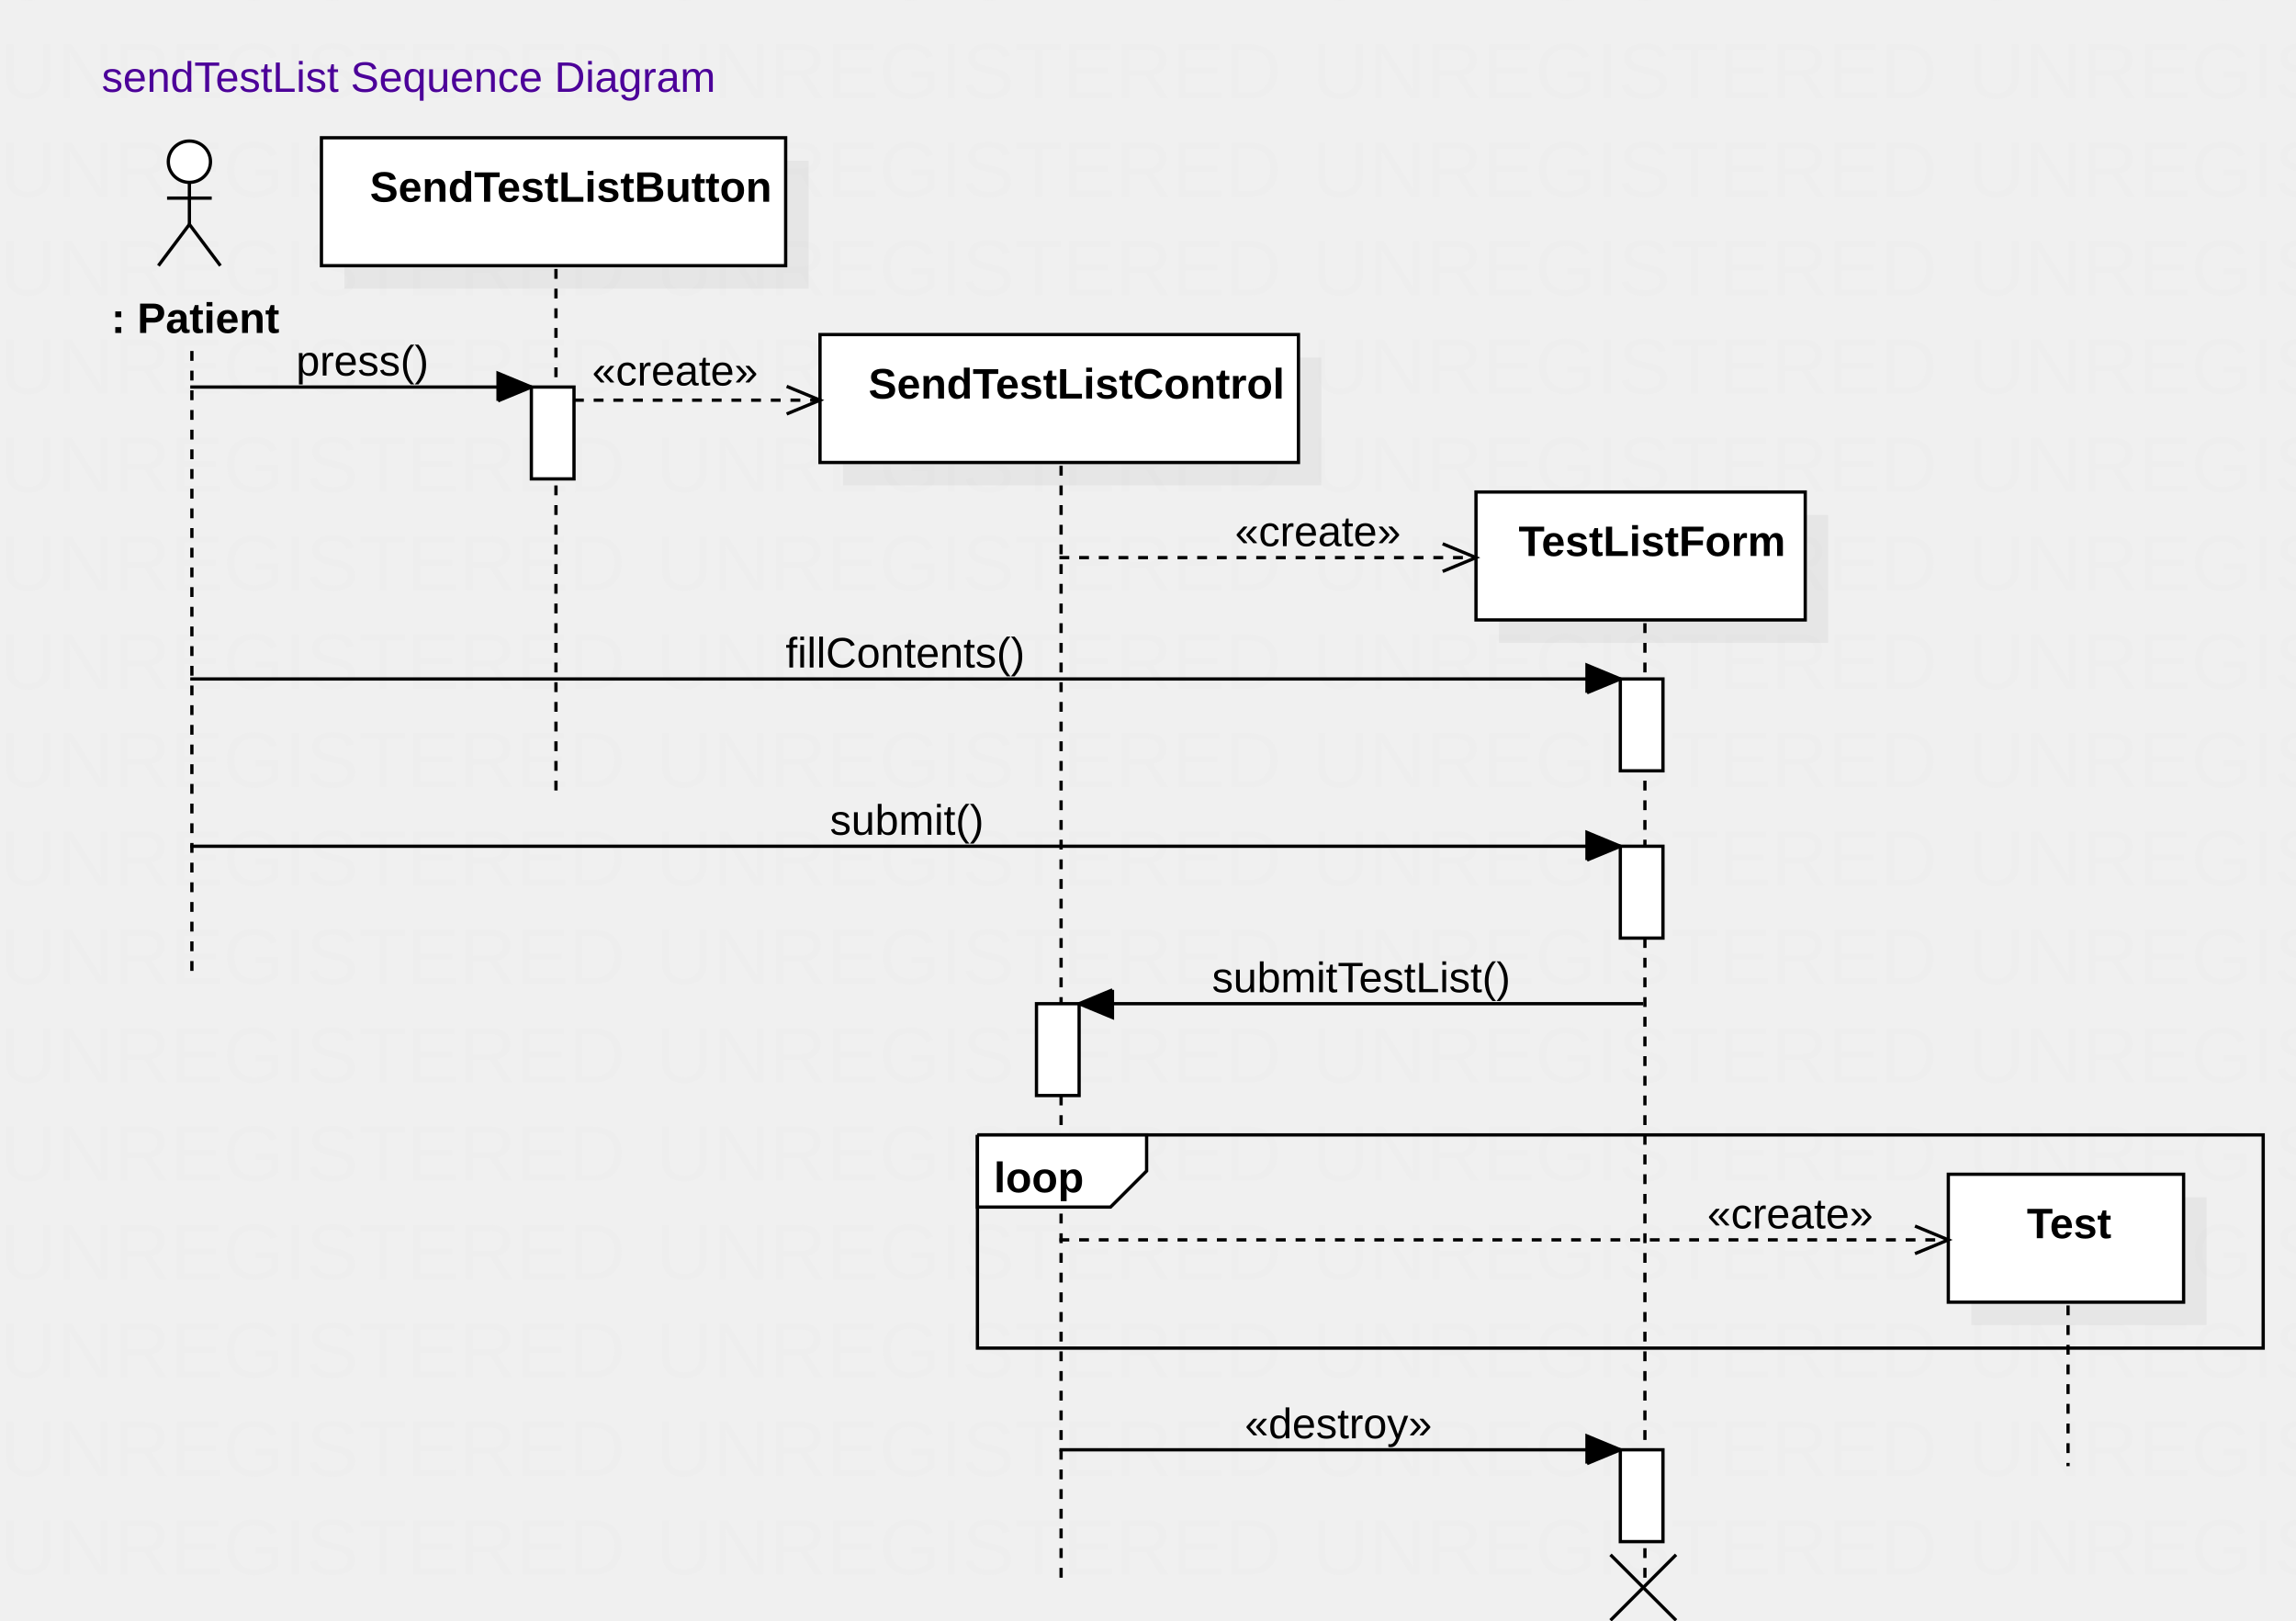
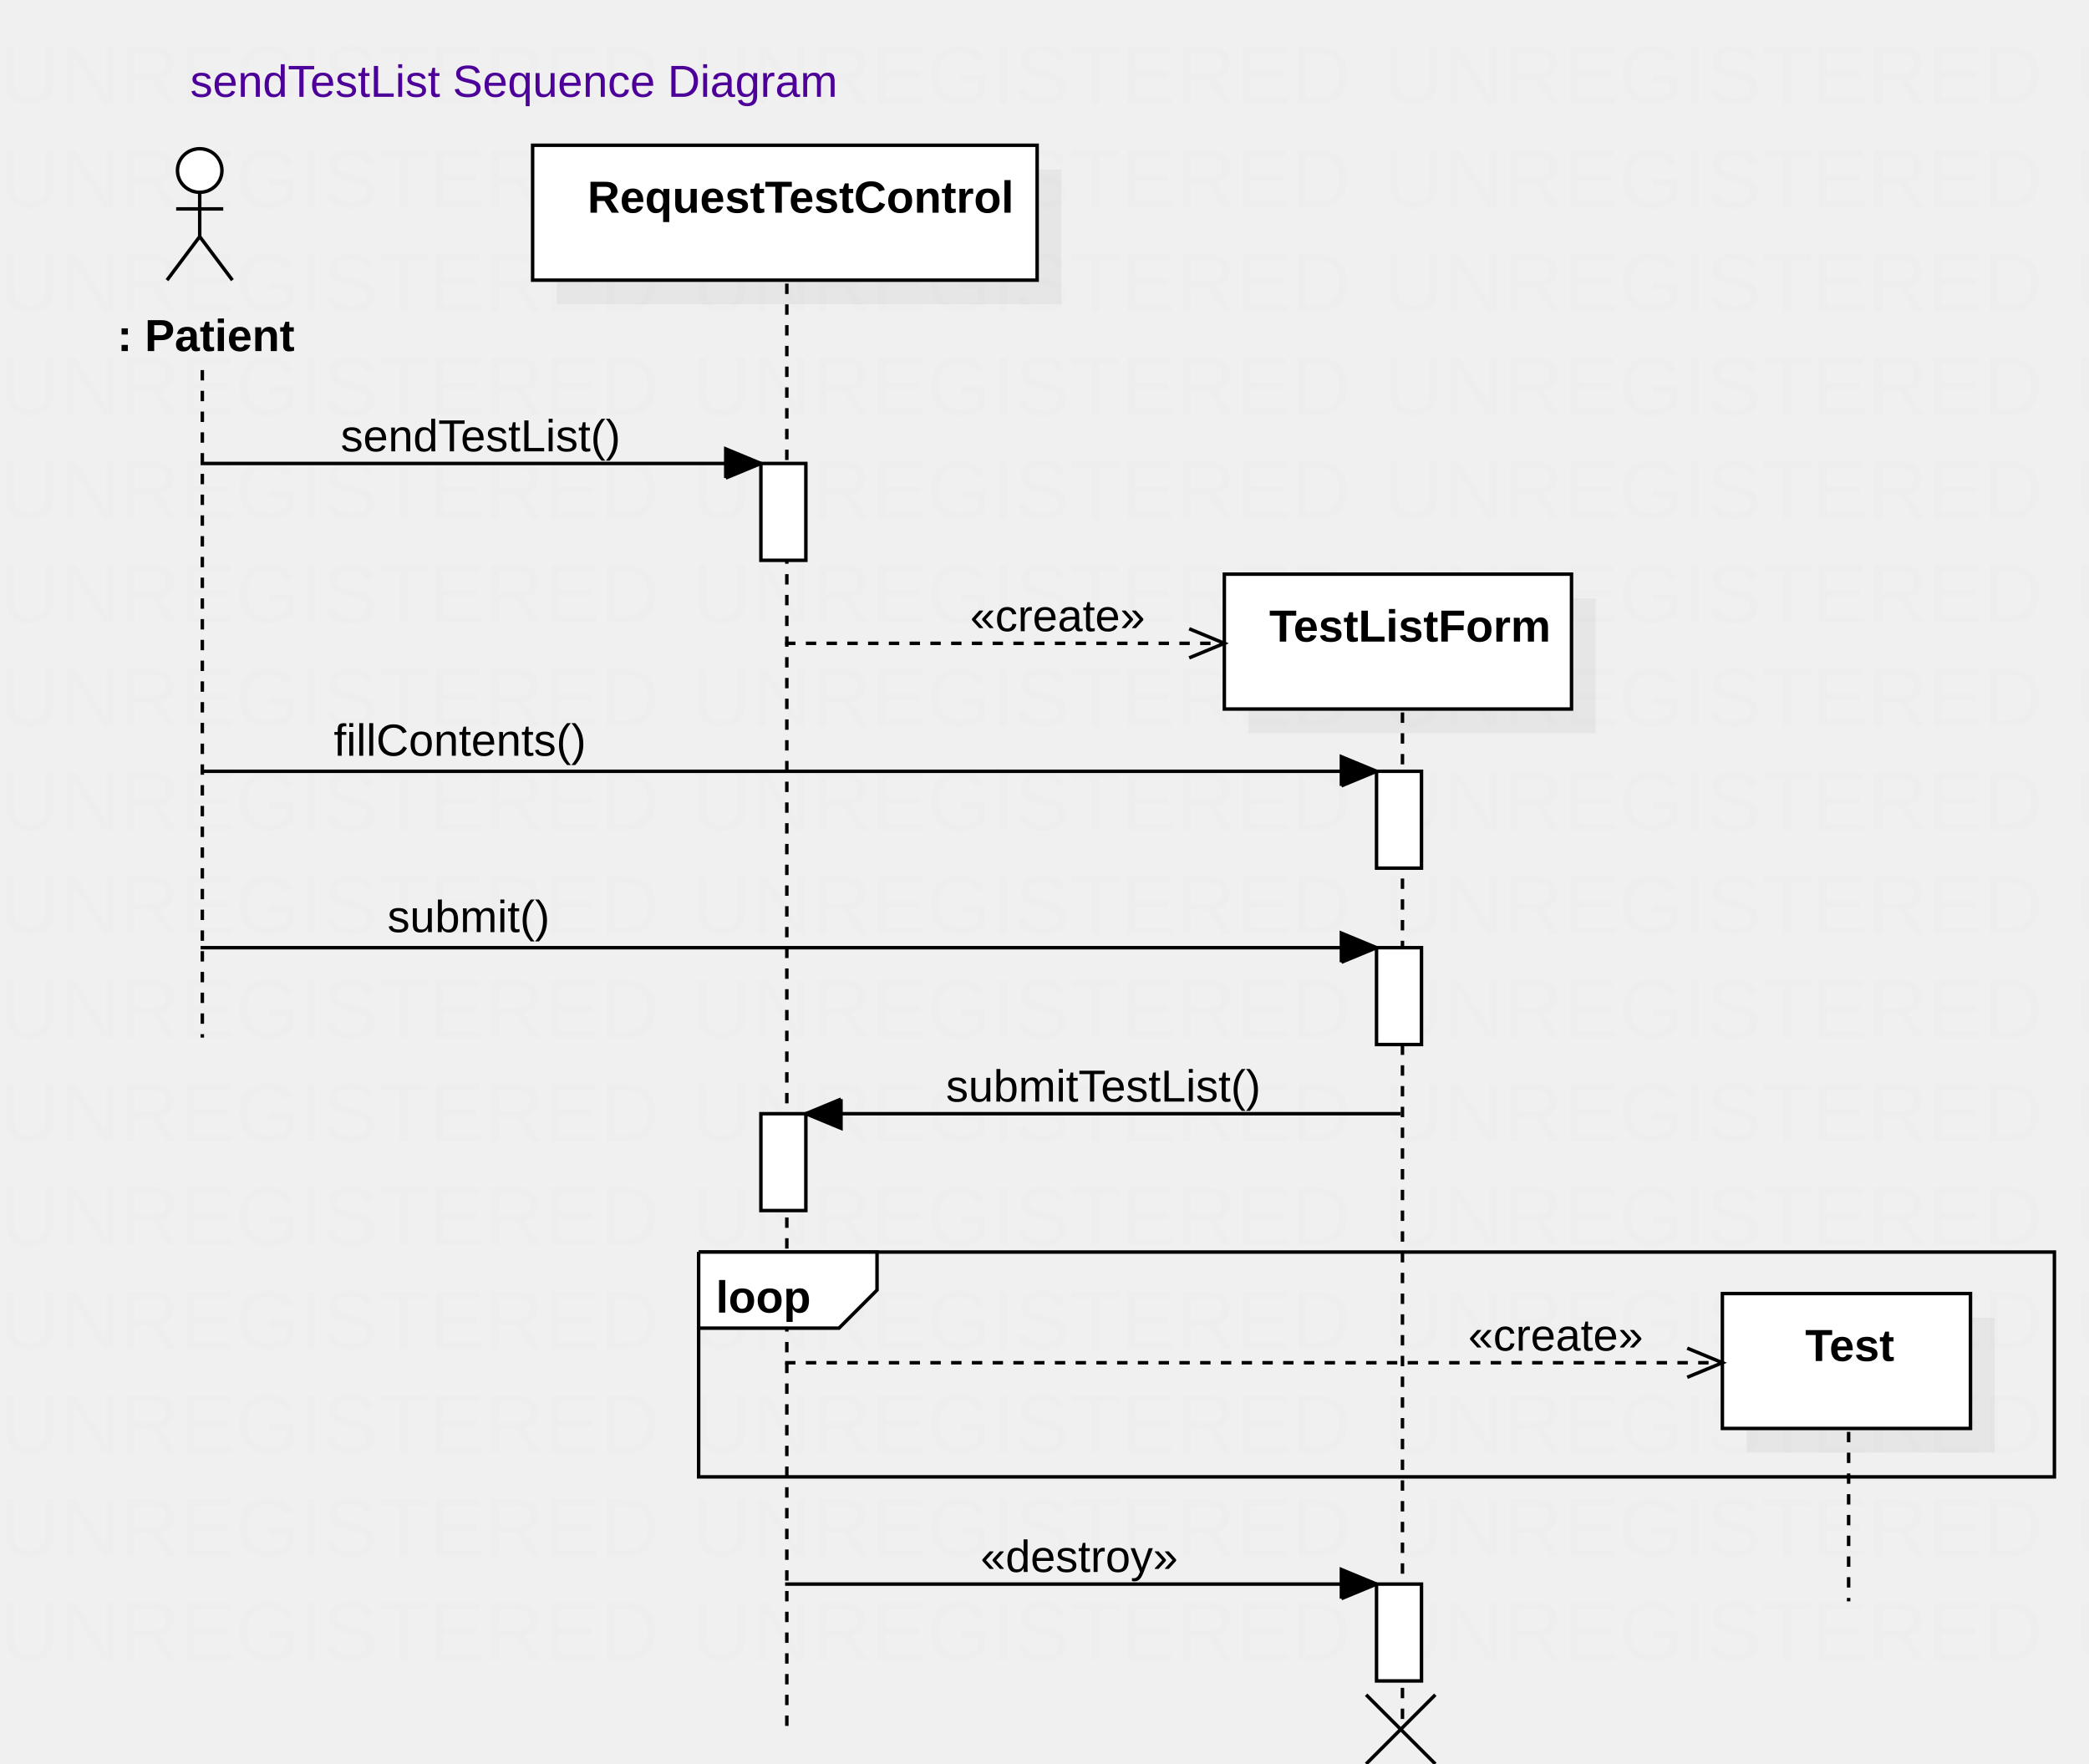
- <svg xmlns="http://www.w3.org/2000/svg" version="1.1" width="700" height="494">
+ <svg xmlns="http://www.w3.org/2000/svg" version="1.1" width="604" height="510">
  <defs />
  <g>
    <text fill="#eeeeee" stroke="none" font-family="Arial" font-size="24px" font-style="normal" font-weight="normal" text-decoration="none" x="0" y="0">UNREGISTERED</text>
    <text fill="#eeeeee" stroke="none" font-family="Arial" font-size="24px" font-style="normal" font-weight="normal" text-decoration="none" x="0" y="30">UNREGISTERED</text>
    <text fill="#eeeeee" stroke="none" font-family="Arial" font-size="24px" font-style="normal" font-weight="normal" text-decoration="none" x="0" y="60">UNREGISTERED</text>
    <text fill="#eeeeee" stroke="none" font-family="Arial" font-size="24px" font-style="normal" font-weight="normal" text-decoration="none" x="0" y="90">UNREGISTERED</text>
    <text fill="#eeeeee" stroke="none" font-family="Arial" font-size="24px" font-style="normal" font-weight="normal" text-decoration="none" x="0" y="120">UNREGISTERED</text>
    <text fill="#eeeeee" stroke="none" font-family="Arial" font-size="24px" font-style="normal" font-weight="normal" text-decoration="none" x="0" y="150">UNREGISTERED</text>
    <text fill="#eeeeee" stroke="none" font-family="Arial" font-size="24px" font-style="normal" font-weight="normal" text-decoration="none" x="0" y="180">UNREGISTERED</text>
    <text fill="#eeeeee" stroke="none" font-family="Arial" font-size="24px" font-style="normal" font-weight="normal" text-decoration="none" x="0" y="210">UNREGISTERED</text>
    <text fill="#eeeeee" stroke="none" font-family="Arial" font-size="24px" font-style="normal" font-weight="normal" text-decoration="none" x="0" y="240">UNREGISTERED</text>
    <text fill="#eeeeee" stroke="none" font-family="Arial" font-size="24px" font-style="normal" font-weight="normal" text-decoration="none" x="0" y="270">UNREGISTERED</text>
    <text fill="#eeeeee" stroke="none" font-family="Arial" font-size="24px" font-style="normal" font-weight="normal" text-decoration="none" x="0" y="300">UNREGISTERED</text>
    <text fill="#eeeeee" stroke="none" font-family="Arial" font-size="24px" font-style="normal" font-weight="normal" text-decoration="none" x="0" y="330">UNREGISTERED</text>
    <text fill="#eeeeee" stroke="none" font-family="Arial" font-size="24px" font-style="normal" font-weight="normal" text-decoration="none" x="0" y="360">UNREGISTERED</text>
    <text fill="#eeeeee" stroke="none" font-family="Arial" font-size="24px" font-style="normal" font-weight="normal" text-decoration="none" x="0" y="390">UNREGISTERED</text>
    <text fill="#eeeeee" stroke="none" font-family="Arial" font-size="24px" font-style="normal" font-weight="normal" text-decoration="none" x="0" y="420">UNREGISTERED</text>
    <text fill="#eeeeee" stroke="none" font-family="Arial" font-size="24px" font-style="normal" font-weight="normal" text-decoration="none" x="0" y="450">UNREGISTERED</text>
    <text fill="#eeeeee" stroke="none" font-family="Arial" font-size="24px" font-style="normal" font-weight="normal" text-decoration="none" x="0" y="480">UNREGISTERED</text>
    <text fill="#eeeeee" stroke="none" font-family="Arial" font-size="24px" font-style="normal" font-weight="normal" text-decoration="none" x="200" y="0">UNREGISTERED</text>
    <text fill="#eeeeee" stroke="none" font-family="Arial" font-size="24px" font-style="normal" font-weight="normal" text-decoration="none" x="200" y="30">UNREGISTERED</text>
    <text fill="#eeeeee" stroke="none" font-family="Arial" font-size="24px" font-style="normal" font-weight="normal" text-decoration="none" x="200" y="60">UNREGISTERED</text>
    <text fill="#eeeeee" stroke="none" font-family="Arial" font-size="24px" font-style="normal" font-weight="normal" text-decoration="none" x="200" y="90">UNREGISTERED</text>
    <text fill="#eeeeee" stroke="none" font-family="Arial" font-size="24px" font-style="normal" font-weight="normal" text-decoration="none" x="200" y="120">UNREGISTERED</text>
    <text fill="#eeeeee" stroke="none" font-family="Arial" font-size="24px" font-style="normal" font-weight="normal" text-decoration="none" x="200" y="150">UNREGISTERED</text>
    <text fill="#eeeeee" stroke="none" font-family="Arial" font-size="24px" font-style="normal" font-weight="normal" text-decoration="none" x="200" y="180">UNREGISTERED</text>
    <text fill="#eeeeee" stroke="none" font-family="Arial" font-size="24px" font-style="normal" font-weight="normal" text-decoration="none" x="200" y="210">UNREGISTERED</text>
    <text fill="#eeeeee" stroke="none" font-family="Arial" font-size="24px" font-style="normal" font-weight="normal" text-decoration="none" x="200" y="240">UNREGISTERED</text>
    <text fill="#eeeeee" stroke="none" font-family="Arial" font-size="24px" font-style="normal" font-weight="normal" text-decoration="none" x="200" y="270">UNREGISTERED</text>
    <text fill="#eeeeee" stroke="none" font-family="Arial" font-size="24px" font-style="normal" font-weight="normal" text-decoration="none" x="200" y="300">UNREGISTERED</text>
    <text fill="#eeeeee" stroke="none" font-family="Arial" font-size="24px" font-style="normal" font-weight="normal" text-decoration="none" x="200" y="330">UNREGISTERED</text>
    <text fill="#eeeeee" stroke="none" font-family="Arial" font-size="24px" font-style="normal" font-weight="normal" text-decoration="none" x="200" y="360">UNREGISTERED</text>
    <text fill="#eeeeee" stroke="none" font-family="Arial" font-size="24px" font-style="normal" font-weight="normal" text-decoration="none" x="200" y="390">UNREGISTERED</text>
    <text fill="#eeeeee" stroke="none" font-family="Arial" font-size="24px" font-style="normal" font-weight="normal" text-decoration="none" x="200" y="420">UNREGISTERED</text>
    <text fill="#eeeeee" stroke="none" font-family="Arial" font-size="24px" font-style="normal" font-weight="normal" text-decoration="none" x="200" y="450">UNREGISTERED</text>
    <text fill="#eeeeee" stroke="none" font-family="Arial" font-size="24px" font-style="normal" font-weight="normal" text-decoration="none" x="200" y="480">UNREGISTERED</text>
    <text fill="#eeeeee" stroke="none" font-family="Arial" font-size="24px" font-style="normal" font-weight="normal" text-decoration="none" x="400" y="0">UNREGISTERED</text>
    <text fill="#eeeeee" stroke="none" font-family="Arial" font-size="24px" font-style="normal" font-weight="normal" text-decoration="none" x="400" y="30">UNREGISTERED</text>
    <text fill="#eeeeee" stroke="none" font-family="Arial" font-size="24px" font-style="normal" font-weight="normal" text-decoration="none" x="400" y="60">UNREGISTERED</text>
    <text fill="#eeeeee" stroke="none" font-family="Arial" font-size="24px" font-style="normal" font-weight="normal" text-decoration="none" x="400" y="90">UNREGISTERED</text>
    <text fill="#eeeeee" stroke="none" font-family="Arial" font-size="24px" font-style="normal" font-weight="normal" text-decoration="none" x="400" y="120">UNREGISTERED</text>
    <text fill="#eeeeee" stroke="none" font-family="Arial" font-size="24px" font-style="normal" font-weight="normal" text-decoration="none" x="400" y="150">UNREGISTERED</text>
    <text fill="#eeeeee" stroke="none" font-family="Arial" font-size="24px" font-style="normal" font-weight="normal" text-decoration="none" x="400" y="180">UNREGISTERED</text>
    <text fill="#eeeeee" stroke="none" font-family="Arial" font-size="24px" font-style="normal" font-weight="normal" text-decoration="none" x="400" y="210">UNREGISTERED</text>
    <text fill="#eeeeee" stroke="none" font-family="Arial" font-size="24px" font-style="normal" font-weight="normal" text-decoration="none" x="400" y="240">UNREGISTERED</text>
    <text fill="#eeeeee" stroke="none" font-family="Arial" font-size="24px" font-style="normal" font-weight="normal" text-decoration="none" x="400" y="270">UNREGISTERED</text>
    <text fill="#eeeeee" stroke="none" font-family="Arial" font-size="24px" font-style="normal" font-weight="normal" text-decoration="none" x="400" y="300">UNREGISTERED</text>
    <text fill="#eeeeee" stroke="none" font-family="Arial" font-size="24px" font-style="normal" font-weight="normal" text-decoration="none" x="400" y="330">UNREGISTERED</text>
    <text fill="#eeeeee" stroke="none" font-family="Arial" font-size="24px" font-style="normal" font-weight="normal" text-decoration="none" x="400" y="360">UNREGISTERED</text>
    <text fill="#eeeeee" stroke="none" font-family="Arial" font-size="24px" font-style="normal" font-weight="normal" text-decoration="none" x="400" y="390">UNREGISTERED</text>
    <text fill="#eeeeee" stroke="none" font-family="Arial" font-size="24px" font-style="normal" font-weight="normal" text-decoration="none" x="400" y="420">UNREGISTERED</text>
    <text fill="#eeeeee" stroke="none" font-family="Arial" font-size="24px" font-style="normal" font-weight="normal" text-decoration="none" x="400" y="450">UNREGISTERED</text>
    <text fill="#eeeeee" stroke="none" font-family="Arial" font-size="24px" font-style="normal" font-weight="normal" text-decoration="none" x="400" y="480">UNREGISTERED</text>
    <text fill="#eeeeee" stroke="none" font-family="Arial" font-size="24px" font-style="normal" font-weight="normal" text-decoration="none" x="600" y="0">UNREGISTERED</text>
    <text fill="#eeeeee" stroke="none" font-family="Arial" font-size="24px" font-style="normal" font-weight="normal" text-decoration="none" x="600" y="30">UNREGISTERED</text>
    <text fill="#eeeeee" stroke="none" font-family="Arial" font-size="24px" font-style="normal" font-weight="normal" text-decoration="none" x="600" y="60">UNREGISTERED</text>
    <text fill="#eeeeee" stroke="none" font-family="Arial" font-size="24px" font-style="normal" font-weight="normal" text-decoration="none" x="600" y="90">UNREGISTERED</text>
    <text fill="#eeeeee" stroke="none" font-family="Arial" font-size="24px" font-style="normal" font-weight="normal" text-decoration="none" x="600" y="120">UNREGISTERED</text>
    <text fill="#eeeeee" stroke="none" font-family="Arial" font-size="24px" font-style="normal" font-weight="normal" text-decoration="none" x="600" y="150">UNREGISTERED</text>
    <text fill="#eeeeee" stroke="none" font-family="Arial" font-size="24px" font-style="normal" font-weight="normal" text-decoration="none" x="600" y="180">UNREGISTERED</text>
    <text fill="#eeeeee" stroke="none" font-family="Arial" font-size="24px" font-style="normal" font-weight="normal" text-decoration="none" x="600" y="210">UNREGISTERED</text>
    <text fill="#eeeeee" stroke="none" font-family="Arial" font-size="24px" font-style="normal" font-weight="normal" text-decoration="none" x="600" y="240">UNREGISTERED</text>
    <text fill="#eeeeee" stroke="none" font-family="Arial" font-size="24px" font-style="normal" font-weight="normal" text-decoration="none" x="600" y="270">UNREGISTERED</text>
    <text fill="#eeeeee" stroke="none" font-family="Arial" font-size="24px" font-style="normal" font-weight="normal" text-decoration="none" x="600" y="300">UNREGISTERED</text>
    <text fill="#eeeeee" stroke="none" font-family="Arial" font-size="24px" font-style="normal" font-weight="normal" text-decoration="none" x="600" y="330">UNREGISTERED</text>
    <text fill="#eeeeee" stroke="none" font-family="Arial" font-size="24px" font-style="normal" font-weight="normal" text-decoration="none" x="600" y="360">UNREGISTERED</text>
    <text fill="#eeeeee" stroke="none" font-family="Arial" font-size="24px" font-style="normal" font-weight="normal" text-decoration="none" x="600" y="390">UNREGISTERED</text>
    <text fill="#eeeeee" stroke="none" font-family="Arial" font-size="24px" font-style="normal" font-weight="normal" text-decoration="none" x="600" y="420">UNREGISTERED</text>
    <text fill="#eeeeee" stroke="none" font-family="Arial" font-size="24px" font-style="normal" font-weight="normal" text-decoration="none" x="600" y="450">UNREGISTERED</text>
    <text fill="#eeeeee" stroke="none" font-family="Arial" font-size="24px" font-style="normal" font-weight="normal" text-decoration="none" x="600" y="480">UNREGISTERED</text>
-     <g transform="translate(-54,2) scale(1,1)">
-       <path fill="#ffffff" stroke="none" d="M 105.314 47.3 C 105.314 43.821 108.193 41 111.743 41 C 115.294 41 118.172 43.821 118.172 47.3 C 118.172 50.779 115.294 53.6 111.743 53.6 C 108.193 53.6 105.314 50.779 105.314 47.3 Z" />
-     </g>
-     <g transform="translate(-54,2) scale(1,1)">
-       <path fill="none" stroke="#000000" d="M 105.314 47.3 C 105.314 43.821 108.193 41 111.743 41 C 115.294 41 118.172 43.821 118.172 47.3 C 118.172 50.779 115.294 53.6 111.743 53.6 C 108.193 53.6 105.314 50.779 105.314 47.3 Z" stroke-miterlimit="10" />
-     </g>
-     <g transform="translate(-54,2) scale(1,1)">
-       <path fill="none" stroke="#000000" d="M 111.743 53.6 L 111.743 66.4" stroke-miterlimit="10" />
-     </g>
-     <g transform="translate(-54,2) scale(1,1)">
-       <path fill="none" stroke="#000000" d="M 104.936 58.4 L 118.551 58.4" stroke-miterlimit="10" />
-     </g>
-     <g transform="translate(-54,2) scale(1,1)">
-       <path fill="none" stroke="#000000" d="M 111.743 66.4 L 102.289 79" stroke-miterlimit="10" />
-     </g>
-     <g transform="translate(-54,2) scale(1,1)">
-       <path fill="none" stroke="#000000" d="M 111.743 66.4 L 121.198 79" stroke-miterlimit="10" />
-     </g>
-     <g transform="translate(-54,2) scale(1,1)">
-       <g>
-         <path fill="none" stroke="none" />
-         <text fill="#000000" stroke="none" font-family="Arial" font-size="13px" font-style="normal" font-weight="bold" text-decoration="none" x="87.895" y="99.5">: Patient</text>
-       </g>
-     </g>
-     <g transform="translate(-54,2) scale(1,1)">
-       <path fill="none" stroke="#000000" d="M 112.5 105 L 112.5 296" stroke-miterlimit="10" stroke-dasharray="3" />
-     </g>
-     <g transform="translate(-54,2) scale(1,1)">
-       <rect fill="#C0C0C0" stroke="none" x="159" y="47" width="141.529" height="39" opacity="0.2" />
-     </g>
-     <g transform="translate(-54,2) scale(1,1)">
-       <rect fill="#ffffff" stroke="none" x="152" y="40" width="141.529" height="39" />
-     </g>
-     <g transform="translate(-54,2) scale(1,1)">
-       <path fill="none" stroke="#000000" d="M 152 40 L 293.529 40 L 293.529 79 L 152 79 L 152 40 Z Z" stroke-miterlimit="10" />
-     </g>
-     <g transform="translate(-54,2) scale(1,1)">
-       <g>
-         <path fill="none" stroke="none" />
-         <text fill="#000000" stroke="none" font-family="Arial" font-size="13px" font-style="normal" font-weight="bold" text-decoration="none" x="166.756" y="59.5">SendTestListButton</text>
-       </g>
-     </g>
-     <g transform="translate(-54,2) scale(1,1)">
-       <path fill="none" stroke="#000000" d="M 223.5 80 L 223.5 239" stroke-miterlimit="10" stroke-dasharray="3" />
-     </g>
-     <g transform="translate(-54,2) scale(1,1)">
-       <rect fill="#C0C0C0" stroke="none" x="311" y="107" width="145.871" height="39" opacity="0.2" />
-     </g>
-     <g transform="translate(-54,2) scale(1,1)">
-       <rect fill="#ffffff" stroke="none" x="304" y="100" width="145.871" height="39" />
-     </g>
-     <g transform="translate(-54,2) scale(1,1)">
-       <path fill="none" stroke="#000000" d="M 304 100 L 449.871 100 L 449.871 139 L 304 139 L 304 100 Z Z" stroke-miterlimit="10" />
-     </g>
-     <g transform="translate(-54,2) scale(1,1)">
-       <g>
-         <path fill="none" stroke="none" />
-         <text fill="#000000" stroke="none" font-family="Arial" font-size="13px" font-style="normal" font-weight="bold" text-decoration="none" x="318.765" y="119.5">SendTestListControl</text>
-       </g>
-     </g>
-     <g transform="translate(-54,2) scale(1,1)">
-       <path fill="none" stroke="#000000" d="M 377.5 140 L 377.5 482" stroke-miterlimit="10" stroke-dasharray="3" />
-     </g>
-     <g transform="translate(-54,2) scale(1,1)">
-       <rect fill="#C0C0C0" stroke="none" x="511" y="155" width="100.377" height="39" opacity="0.2" />
-     </g>
-     <g transform="translate(-54,2) scale(1,1)">
-       <rect fill="#ffffff" stroke="none" x="504" y="148" width="100.377" height="39" />
-     </g>
-     <g transform="translate(-54,2) scale(1,1)">
-       <path fill="none" stroke="#000000" d="M 504 148 L 604.377 148 L 604.377 187 L 504 187 L 504 148 Z Z" stroke-miterlimit="10" />
-     </g>
-     <g transform="translate(-54,2) scale(1,1)">
-       <g>
-         <path fill="none" stroke="none" />
-         <text fill="#000000" stroke="none" font-family="Arial" font-size="13px" font-style="normal" font-weight="bold" text-decoration="none" x="516.988" y="167.5">TestListForm</text>
-       </g>
-     </g>
-     <g transform="translate(-54,2) scale(1,1)">
-       <path fill="none" stroke="#000000" d="M 555.5 188 L 555.5 482" stroke-miterlimit="10" stroke-dasharray="3" />
-     </g>
-     <g transform="translate(-54,2) scale(1,1)">
-       <rect fill="#C0C0C0" stroke="none" x="655" y="363" width="71.736" height="39" opacity="0.2" />
-     </g>
-     <g transform="translate(-54,2) scale(1,1)">
-       <rect fill="#ffffff" stroke="none" x="648" y="356" width="71.736" height="39" />
-     </g>
-     <g transform="translate(-54,2) scale(1,1)">
-       <path fill="none" stroke="#000000" d="M 648 356 L 719.736 356 L 719.736 395 L 648 395 L 648 356 Z Z" stroke-miterlimit="10" />
-     </g>
-     <g transform="translate(-54,2) scale(1,1)">
-       <g>
-         <path fill="none" stroke="none" />
-         <text fill="#000000" stroke="none" font-family="Arial" font-size="13px" font-style="normal" font-weight="bold" text-decoration="none" x="671.947" y="375.5">Test</text>
-       </g>
-     </g>
-     <g transform="translate(-54,2) scale(1,1)">
-       <path fill="none" stroke="#000000" d="M 684.5 396 L 684.5 445" stroke-miterlimit="10" stroke-dasharray="3" />
-     </g>
-     <g transform="translate(-54,2) scale(1,1)">
+     <g transform="translate(-30,2) scale(1,1)">
+       <path fill="#ffffff" stroke="none" d="M 81.314 47.3 C 81.314 43.821 84.193 41 87.743 41 C 91.294 41 94.172 43.821 94.172 47.3 C 94.172 50.779 91.294 53.6 87.743 53.6 C 84.193 53.6 81.314 50.779 81.314 47.3 Z" />
+     </g>
+     <g transform="translate(-30,2) scale(1,1)">
+       <path fill="none" stroke="#000000" d="M 81.314 47.3 C 81.314 43.821 84.193 41 87.743 41 C 91.294 41 94.172 43.821 94.172 47.3 C 94.172 50.779 91.294 53.6 87.743 53.6 C 84.193 53.6 81.314 50.779 81.314 47.3 Z" stroke-miterlimit="10" />
+     </g>
+     <g transform="translate(-30,2) scale(1,1)">
+       <path fill="none" stroke="#000000" d="M 87.743 53.6 L 87.743 66.4" stroke-miterlimit="10" />
+     </g>
+     <g transform="translate(-30,2) scale(1,1)">
+       <path fill="none" stroke="#000000" d="M 80.936 58.4 L 94.551 58.4" stroke-miterlimit="10" />
+     </g>
+     <g transform="translate(-30,2) scale(1,1)">
+       <path fill="none" stroke="#000000" d="M 87.743 66.4 L 78.289 79" stroke-miterlimit="10" />
+     </g>
+     <g transform="translate(-30,2) scale(1,1)">
+       <path fill="none" stroke="#000000" d="M 87.743 66.4 L 97.198 79" stroke-miterlimit="10" />
+     </g>
+     <g transform="translate(-30,2) scale(1,1)">
+       <g>
+         <path fill="none" stroke="none" />
+         <text fill="#000000" stroke="none" font-family="Arial" font-size="13px" font-style="normal" font-weight="bold" text-decoration="none" x="63.895" y="99.5">: Patient</text>
+       </g>
+     </g>
+     <g transform="translate(-30,2) scale(1,1)">
+       <path fill="none" stroke="#000000" d="M 88.5 105 L 88.5 298" stroke-miterlimit="10" stroke-dasharray="3" />
+     </g>
+     <g transform="translate(-30,2) scale(1,1)">
+       <rect fill="#C0C0C0" stroke="none" x="191" y="47" width="145.871" height="39" opacity="0.2" />
+     </g>
+     <g transform="translate(-30,2) scale(1,1)">
+       <rect fill="#ffffff" stroke="none" x="184" y="40" width="145.871" height="39" />
+     </g>
+     <g transform="translate(-30,2) scale(1,1)">
+       <path fill="none" stroke="#000000" d="M 184 40 L 329.871 40 L 329.871 79 L 184 79 L 184 40 Z Z" stroke-miterlimit="10" />
+     </g>
+     <g transform="translate(-30,2) scale(1,1)">
+       <g>
+         <path fill="none" stroke="none" />
+         <text fill="#000000" stroke="none" font-family="Arial" font-size="13px" font-style="normal" font-weight="bold" text-decoration="none" x="199.851" y="59.5">RequestTestControl</text>
+       </g>
+     </g>
+     <g transform="translate(-30,2) scale(1,1)">
+       <path fill="none" stroke="#000000" d="M 257.5 80 L 257.5 498" stroke-miterlimit="10" stroke-dasharray="3" />
+     </g>
+     <g transform="translate(-30,2) scale(1,1)">
+       <rect fill="#C0C0C0" stroke="none" x="391" y="171" width="100.377" height="39" opacity="0.2" />
+     </g>
+     <g transform="translate(-30,2) scale(1,1)">
+       <rect fill="#ffffff" stroke="none" x="384" y="164" width="100.377" height="39" />
+     </g>
+     <g transform="translate(-30,2) scale(1,1)">
+       <path fill="none" stroke="#000000" d="M 384 164 L 484.377 164 L 484.377 203 L 384 203 L 384 164 Z Z" stroke-miterlimit="10" />
+     </g>
+     <g transform="translate(-30,2) scale(1,1)">
+       <g>
+         <path fill="none" stroke="none" />
+         <text fill="#000000" stroke="none" font-family="Arial" font-size="13px" font-style="normal" font-weight="bold" text-decoration="none" x="396.988" y="183.5">TestListForm</text>
+       </g>
+     </g>
+     <g transform="translate(-30,2) scale(1,1)">
+       <path fill="none" stroke="#000000" d="M 435.5 204 L 435.5 498" stroke-miterlimit="10" stroke-dasharray="3" />
+     </g>
+     <g transform="translate(-30,2) scale(1,1)">
+       <rect fill="#C0C0C0" stroke="none" x="535" y="379" width="71.736" height="39" opacity="0.2" />
+     </g>
+     <g transform="translate(-30,2) scale(1,1)">
+       <rect fill="#ffffff" stroke="none" x="528" y="372" width="71.736" height="39" />
+     </g>
+     <g transform="translate(-30,2) scale(1,1)">
+       <path fill="none" stroke="#000000" d="M 528 372 L 599.736 372 L 599.736 411 L 528 411 L 528 372 Z Z" stroke-miterlimit="10" />
+     </g>
+     <g transform="translate(-30,2) scale(1,1)">
+       <g>
+         <path fill="none" stroke="none" />
+         <text fill="#000000" stroke="none" font-family="Arial" font-size="13px" font-style="normal" font-weight="bold" text-decoration="none" x="551.947" y="391.5">Test</text>
+       </g>
+     </g>
+     <g transform="translate(-30,2) scale(1,1)">
+       <path fill="none" stroke="#000000" d="M 564.5 412 L 564.5 461" stroke-miterlimit="10" stroke-dasharray="3" />
+     </g>
+     <g transform="translate(-30,2) scale(1,1)">
      <g>
        <path fill="none" stroke="none" />
        <text fill="#4c0099" stroke="none" font-family="Arial" font-size="13px" font-style="normal" font-weight="normal" text-decoration="none" x="85" y="26">sendTestList Sequence Diagram</text>
      </g>
    </g>
-     <g transform="translate(-54,2) scale(1,1)">
-       <path fill="none" stroke="#000000" d="M 112 116 L 216 116" stroke-miterlimit="10" />
-     </g>
-     <g transform="translate(-54,2) scale(1,1)">
-       <path fill="#000000" stroke="none" d="M 205.837 120.21 L 216 116 L 205.837 111.79" />
-     </g>
-     <g transform="translate(-54,2) scale(1,1)">
-       <path fill="none" stroke="#000000" d="M 205.837 120.21 L 216 116 L 205.837 111.79 L 205.837 120.21" stroke-miterlimit="10" />
-     </g>
-     <g transform="translate(-54,2) scale(1,1)">
-       <g>
-         <path fill="none" stroke="none" />
-         <text fill="#000000" stroke="none" font-family="Arial" font-size="13px" font-style="normal" font-weight="normal" text-decoration="none" x="144.266" y="112.5">press()</text>
-       </g>
-     </g>
-     <g transform="translate(-54,2) scale(1,1)">
-       <rect fill="#ffffff" stroke="none" x="216" y="116" width="13" height="28" />
-     </g>
-     <g transform="translate(-54,2) scale(1,1)">
-       <path fill="none" stroke="#000000" d="M 216 116 L 229 116 L 229 144 L 216 144 L 216 116 Z Z" stroke-miterlimit="10" />
-     </g>
-     <g transform="translate(-54,2) scale(1,1)">
-       <path fill="none" stroke="#000000" d="M 229 120 L 304 120" stroke-miterlimit="10" stroke-dasharray="3" />
-     </g>
-     <g transform="translate(-54,2) scale(1,1)">
-       <path fill="none" stroke="#000000" d="M 293.837 124.21 L 304 120 L 293.837 115.79" stroke-miterlimit="10" />
-     </g>
-     <g transform="translate(-54,2) scale(1,1)">
-       <g>
-         <path fill="none" stroke="none" />
-         <text fill="#000000" stroke="none" font-family="Arial" font-size="13px" font-style="normal" font-weight="normal" text-decoration="none" x="234.5" y="115.5">«create»</text>
-       </g>
-     </g>
-     <g transform="translate(-54,2) scale(1,1)">
-       <path fill="none" stroke="#000000" d="M 377 168 L 504 168" stroke-miterlimit="10" stroke-dasharray="3" />
-     </g>
-     <g transform="translate(-54,2) scale(1,1)">
-       <path fill="none" stroke="#000000" d="M 493.837 172.21 L 504 168 L 493.837 163.79" stroke-miterlimit="10" />
-     </g>
-     <g transform="translate(-54,2) scale(1,1)">
-       <g>
-         <path fill="none" stroke="none" />
-         <text fill="#000000" stroke="none" font-family="Arial" font-size="13px" font-style="normal" font-weight="normal" text-decoration="none" x="430.5" y="164.5">«create»</text>
-       </g>
-     </g>
-     <g transform="translate(-54,2) scale(1,1)">
-       <path fill="none" stroke="#000000" d="M 112 205 L 548 205" stroke-miterlimit="10" />
-     </g>
-     <g transform="translate(-54,2) scale(1,1)">
-       <path fill="#000000" stroke="none" d="M 537.837 209.21 L 548 205 L 537.837 200.79" />
-     </g>
-     <g transform="translate(-54,2) scale(1,1)">
-       <path fill="none" stroke="#000000" d="M 537.837 209.21 L 548 205 L 537.837 200.79 L 537.837 209.21" stroke-miterlimit="10" />
-     </g>
-     <g transform="translate(-54,2) scale(1,1)">
-       <g>
-         <path fill="none" stroke="none" />
-         <text fill="#000000" stroke="none" font-family="Arial" font-size="13px" font-style="normal" font-weight="normal" text-decoration="none" x="293.5" y="201.5">fillContents()</text>
-       </g>
-     </g>
-     <g transform="translate(-54,2) scale(1,1)">
-       <rect fill="#ffffff" stroke="none" x="548" y="205" width="13" height="28" />
-     </g>
-     <g transform="translate(-54,2) scale(1,1)">
-       <path fill="none" stroke="#000000" d="M 548 205 L 561 205 L 561 233 L 548 233 L 548 205 Z Z" stroke-miterlimit="10" />
-     </g>
-     <g transform="translate(-54,2) scale(1,1)">
-       <path fill="none" stroke="#000000" d="M 112 256 L 548 256" stroke-miterlimit="10" />
-     </g>
-     <g transform="translate(-54,2) scale(1,1)">
-       <path fill="#000000" stroke="none" d="M 537.837 260.21 L 548 256 L 537.837 251.79" />
-     </g>
-     <g transform="translate(-54,2) scale(1,1)">
-       <path fill="none" stroke="#000000" d="M 537.837 260.21 L 548 256 L 537.837 251.79 L 537.837 260.21" stroke-miterlimit="10" />
-     </g>
-     <g transform="translate(-54,2) scale(1,1)">
-       <g>
-         <path fill="none" stroke="none" />
-         <text fill="#000000" stroke="none" font-family="Arial" font-size="13px" font-style="normal" font-weight="normal" text-decoration="none" x="307.016" y="252.5">submit()</text>
-       </g>
-     </g>
-     <g transform="translate(-54,2) scale(1,1)">
-       <rect fill="#ffffff" stroke="none" x="548" y="256" width="13" height="28" />
-     </g>
-     <g transform="translate(-54,2) scale(1,1)">
-       <path fill="none" stroke="#000000" d="M 548 256 L 561 256 L 561 284 L 548 284 L 548 256 Z Z" stroke-miterlimit="10" />
-     </g>
-     <g transform="translate(-54,2) scale(1,1)">
-       <path fill="none" stroke="#000000" d="M 555 304 L 383 304" stroke-miterlimit="10" />
-     </g>
-     <g transform="translate(-54,2) scale(1,1)">
-       <path fill="#000000" stroke="none" d="M 393.163 299.79 L 383 304 L 393.163 308.21" />
-     </g>
-     <g transform="translate(-54,2) scale(1,1)">
-       <path fill="none" stroke="#000000" d="M 393.163 299.79 L 383 304 L 393.163 308.21 L 393.163 299.79" stroke-miterlimit="10" />
-     </g>
-     <g transform="translate(-54,2) scale(1,1)">
-       <g>
-         <path fill="none" stroke="none" />
-         <text fill="#000000" stroke="none" font-family="Arial" font-size="13px" font-style="normal" font-weight="normal" text-decoration="none" x="423.5" y="300.5">submitTestList()</text>
-       </g>
-     </g>
-     <g transform="translate(-54,2) scale(1,1)">
-       <rect fill="#ffffff" stroke="none" x="370" y="304" width="13" height="28" />
-     </g>
-     <g transform="translate(-54,2) scale(1,1)">
-       <path fill="none" stroke="#000000" d="M 370 304 L 383 304 L 383 332 L 370 332 L 370 304 Z Z" stroke-miterlimit="10" />
-     </g>
-     <g transform="translate(-54,2) scale(1,1)">
-       <path fill="none" stroke="#000000" d="M 377 376 L 648 376" stroke-miterlimit="10" stroke-dasharray="3" />
-     </g>
-     <g transform="translate(-54,2) scale(1,1)">
-       <path fill="none" stroke="#000000" d="M 637.837 380.21 L 648 376 L 637.837 371.79" stroke-miterlimit="10" />
-     </g>
-     <g transform="translate(-54,2) scale(1,1)">
-       <g>
-         <path fill="none" stroke="none" />
-         <text fill="#000000" stroke="none" font-family="Arial" font-size="13px" font-style="normal" font-weight="normal" text-decoration="none" x="574.5" y="372.5">«create»</text>
-       </g>
-     </g>
-     <g transform="translate(-54,2) scale(1,1)">
-       <path fill="none" stroke="#000000" d="M 377 440 L 548 440" stroke-miterlimit="10" />
-     </g>
-     <g transform="translate(-54,2) scale(1,1)">
-       <path fill="#000000" stroke="none" d="M 537.837 444.21 L 548 440 L 537.837 435.79" />
-     </g>
-     <g transform="translate(-54,2) scale(1,1)">
-       <path fill="none" stroke="#000000" d="M 537.837 444.21 L 548 440 L 537.837 435.79 L 537.837 444.21" stroke-miterlimit="10" />
-     </g>
-     <g transform="translate(-54,2) scale(1,1)">
-       <path fill="none" stroke="#000000" d="M 545 472 L 565 492" stroke-miterlimit="10" />
-     </g>
-     <g transform="translate(-54,2) scale(1,1)">
-       <path fill="none" stroke="#000000" d="M 565 472 L 545 492" stroke-miterlimit="10" />
-     </g>
-     <g transform="translate(-54,2) scale(1,1)">
-       <g>
-         <path fill="none" stroke="none" />
-         <text fill="#000000" stroke="none" font-family="Arial" font-size="13px" font-style="normal" font-weight="normal" text-decoration="none" x="433.5" y="436.5">«destroy»</text>
-       </g>
-     </g>
-     <g transform="translate(-54,2) scale(1,1)">
-       <rect fill="#ffffff" stroke="none" x="548" y="440" width="13" height="28" />
-     </g>
-     <g transform="translate(-54,2) scale(1,1)">
-       <path fill="none" stroke="#000000" d="M 548 440 L 561 440 L 561 468 L 548 468 L 548 440 Z Z" stroke-miterlimit="10" />
-     </g>
-     <g transform="translate(-54,2) scale(1,1)">
-       <path fill="none" stroke="#000000" d="M 352 344 L 744 344 L 744 409 L 352 409 L 352 344" stroke-miterlimit="10" />
-     </g>
-     <g transform="translate(-54,2) scale(1,1)">
-       <path fill="#ffffff" stroke="none" d="M 352 344 L 352 366 L 392.578 366 L 403.578 355 L 403.578 344 L 352 344" />
-     </g>
-     <g transform="translate(-54,2) scale(1,1)">
-       <path fill="none" stroke="#000000" d="M 352 344 L 352 366 L 392.578 366 L 403.578 355 L 403.578 344 L 352 344 L 352 344" stroke-miterlimit="10" />
-     </g>
-     <g transform="translate(-54,2) scale(1,1)">
-       <g>
-         <path fill="none" stroke="none" />
-         <text fill="#000000" stroke="none" font-family="Arial" font-size="13px" font-style="normal" font-weight="bold" text-decoration="none" x="357" y="361.5">loop</text>
+     <g transform="translate(-30,2) scale(1,1)">
+       <path fill="none" stroke="#000000" d="M 88 132 L 250 132" stroke-miterlimit="10" />
+     </g>
+     <g transform="translate(-30,2) scale(1,1)">
+       <path fill="#000000" stroke="none" d="M 239.837 136.21 L 250 132 L 239.837 127.79" />
+     </g>
+     <g transform="translate(-30,2) scale(1,1)">
+       <path fill="none" stroke="#000000" d="M 239.837 136.21 L 250 132 L 239.837 127.79 L 239.837 136.21" stroke-miterlimit="10" />
+     </g>
+     <g transform="translate(-30,2) scale(1,1)">
+       <g>
+         <path fill="none" stroke="none" />
+         <text fill="#000000" stroke="none" font-family="Arial" font-size="13px" font-style="normal" font-weight="normal" text-decoration="none" x="128.5" y="128.5">sendTestList()</text>
+       </g>
+     </g>
+     <g transform="translate(-30,2) scale(1,1)">
+       <rect fill="#ffffff" stroke="none" x="250" y="132" width="13" height="28" />
+     </g>
+     <g transform="translate(-30,2) scale(1,1)">
+       <path fill="none" stroke="#000000" d="M 250 132 L 263 132 L 263 160 L 250 160 L 250 132 Z Z" stroke-miterlimit="10" />
+     </g>
+     <g transform="translate(-30,2) scale(1,1)">
+       <path fill="none" stroke="#000000" d="M 257 184 L 384 184" stroke-miterlimit="10" stroke-dasharray="3" />
+     </g>
+     <g transform="translate(-30,2) scale(1,1)">
+       <path fill="none" stroke="#000000" d="M 373.837 188.21 L 384 184 L 373.837 179.79" stroke-miterlimit="10" />
+     </g>
+     <g transform="translate(-30,2) scale(1,1)">
+       <g>
+         <path fill="none" stroke="none" />
+         <text fill="#000000" stroke="none" font-family="Arial" font-size="13px" font-style="normal" font-weight="normal" text-decoration="none" x="310.5" y="180.5">«create»</text>
+       </g>
+     </g>
+     <g transform="translate(-30,2) scale(1,1)">
+       <path fill="none" stroke="#000000" d="M 88 221 L 428 221" stroke-miterlimit="10" />
+     </g>
+     <g transform="translate(-30,2) scale(1,1)">
+       <path fill="#000000" stroke="none" d="M 417.837 225.21 L 428 221 L 417.837 216.79" />
+     </g>
+     <g transform="translate(-30,2) scale(1,1)">
+       <path fill="none" stroke="#000000" d="M 417.837 225.21 L 428 221 L 417.837 216.79 L 417.837 225.21" stroke-miterlimit="10" />
+     </g>
+     <g transform="translate(-30,2) scale(1,1)">
+       <g>
+         <path fill="none" stroke="none" />
+         <text fill="#000000" stroke="none" font-family="Arial" font-size="13px" font-style="normal" font-weight="normal" text-decoration="none" x="126.5" y="216.5">fillContents()</text>
+       </g>
+     </g>
+     <g transform="translate(-30,2) scale(1,1)">
+       <rect fill="#ffffff" stroke="none" x="428" y="221" width="13" height="28" />
+     </g>
+     <g transform="translate(-30,2) scale(1,1)">
+       <path fill="none" stroke="#000000" d="M 428 221 L 441 221 L 441 249 L 428 249 L 428 221 Z Z" stroke-miterlimit="10" />
+     </g>
+     <g transform="translate(-30,2) scale(1,1)">
+       <path fill="none" stroke="#000000" d="M 88 272 L 428 272" stroke-miterlimit="10" />
+     </g>
+     <g transform="translate(-30,2) scale(1,1)">
+       <path fill="#000000" stroke="none" d="M 417.837 276.21 L 428 272 L 417.837 267.79" />
+     </g>
+     <g transform="translate(-30,2) scale(1,1)">
+       <path fill="none" stroke="#000000" d="M 417.837 276.21 L 428 272 L 417.837 267.79 L 417.837 276.21" stroke-miterlimit="10" />
+     </g>
+     <g transform="translate(-30,2) scale(1,1)">
+       <g>
+         <path fill="none" stroke="none" />
+         <text fill="#000000" stroke="none" font-family="Arial" font-size="13px" font-style="normal" font-weight="normal" text-decoration="none" x="142.016" y="267.5">submit()</text>
+       </g>
+     </g>
+     <g transform="translate(-30,2) scale(1,1)">
+       <rect fill="#ffffff" stroke="none" x="428" y="272" width="13" height="28" />
+     </g>
+     <g transform="translate(-30,2) scale(1,1)">
+       <path fill="none" stroke="#000000" d="M 428 272 L 441 272 L 441 300 L 428 300 L 428 272 Z Z" stroke-miterlimit="10" />
+     </g>
+     <g transform="translate(-30,2) scale(1,1)">
+       <path fill="none" stroke="#000000" d="M 435 320 L 263 320" stroke-miterlimit="10" />
+     </g>
+     <g transform="translate(-30,2) scale(1,1)">
+       <path fill="#000000" stroke="none" d="M 273.163 315.79 L 263 320 L 273.163 324.21" />
+     </g>
+     <g transform="translate(-30,2) scale(1,1)">
+       <path fill="none" stroke="#000000" d="M 273.163 315.79 L 263 320 L 273.163 324.21 L 273.163 315.79" stroke-miterlimit="10" />
+     </g>
+     <g transform="translate(-30,2) scale(1,1)">
+       <g>
+         <path fill="none" stroke="none" />
+         <text fill="#000000" stroke="none" font-family="Arial" font-size="13px" font-style="normal" font-weight="normal" text-decoration="none" x="303.5" y="316.5">submitTestList()</text>
+       </g>
+     </g>
+     <g transform="translate(-30,2) scale(1,1)">
+       <rect fill="#ffffff" stroke="none" x="250" y="320" width="13" height="28" />
+     </g>
+     <g transform="translate(-30,2) scale(1,1)">
+       <path fill="none" stroke="#000000" d="M 250 320 L 263 320 L 263 348 L 250 348 L 250 320 Z Z" stroke-miterlimit="10" />
+     </g>
+     <g transform="translate(-30,2) scale(1,1)">
+       <path fill="none" stroke="#000000" d="M 257 392 L 528 392" stroke-miterlimit="10" stroke-dasharray="3" />
+     </g>
+     <g transform="translate(-30,2) scale(1,1)">
+       <path fill="none" stroke="#000000" d="M 517.837 396.21 L 528 392 L 517.837 387.79" stroke-miterlimit="10" />
+     </g>
+     <g transform="translate(-30,2) scale(1,1)">
+       <g>
+         <path fill="none" stroke="none" />
+         <text fill="#000000" stroke="none" font-family="Arial" font-size="13px" font-style="normal" font-weight="normal" text-decoration="none" x="454.5" y="388.5">«create»</text>
+       </g>
+     </g>
+     <g transform="translate(-30,2) scale(1,1)">
+       <path fill="none" stroke="#000000" d="M 257 456 L 428 456" stroke-miterlimit="10" />
+     </g>
+     <g transform="translate(-30,2) scale(1,1)">
+       <path fill="#000000" stroke="none" d="M 417.837 460.21 L 428 456 L 417.837 451.79" />
+     </g>
+     <g transform="translate(-30,2) scale(1,1)">
+       <path fill="none" stroke="#000000" d="M 417.837 460.21 L 428 456 L 417.837 451.79 L 417.837 460.21" stroke-miterlimit="10" />
+     </g>
+     <g transform="translate(-30,2) scale(1,1)">
+       <path fill="none" stroke="#000000" d="M 425 488 L 445 508" stroke-miterlimit="10" />
+     </g>
+     <g transform="translate(-30,2) scale(1,1)">
+       <path fill="none" stroke="#000000" d="M 445 488 L 425 508" stroke-miterlimit="10" />
+     </g>
+     <g transform="translate(-30,2) scale(1,1)">
+       <g>
+         <path fill="none" stroke="none" />
+         <text fill="#000000" stroke="none" font-family="Arial" font-size="13px" font-style="normal" font-weight="normal" text-decoration="none" x="313.5" y="452.5">«destroy»</text>
+       </g>
+     </g>
+     <g transform="translate(-30,2) scale(1,1)">
+       <rect fill="#ffffff" stroke="none" x="428" y="456" width="13" height="28" />
+     </g>
+     <g transform="translate(-30,2) scale(1,1)">
+       <path fill="none" stroke="#000000" d="M 428 456 L 441 456 L 441 484 L 428 484 L 428 456 Z Z" stroke-miterlimit="10" />
+     </g>
+     <g transform="translate(-30,2) scale(1,1)">
+       <path fill="none" stroke="#000000" d="M 232 360 L 624 360 L 624 425 L 232 425 L 232 360" stroke-miterlimit="10" />
+     </g>
+     <g transform="translate(-30,2) scale(1,1)">
+       <path fill="#ffffff" stroke="none" d="M 232 360 L 232 382 L 272.578 382 L 283.578 371 L 283.578 360 L 232 360" />
+     </g>
+     <g transform="translate(-30,2) scale(1,1)">
+       <path fill="none" stroke="#000000" d="M 232 360 L 232 382 L 272.578 382 L 283.578 371 L 283.578 360 L 232 360 L 232 360" stroke-miterlimit="10" />
+     </g>
+     <g transform="translate(-30,2) scale(1,1)">
+       <g>
+         <path fill="none" stroke="none" />
+         <text fill="#000000" stroke="none" font-family="Arial" font-size="13px" font-style="normal" font-weight="bold" text-decoration="none" x="237" y="377.5">loop</text>
      </g>
    </g>
  </g>
</svg>
